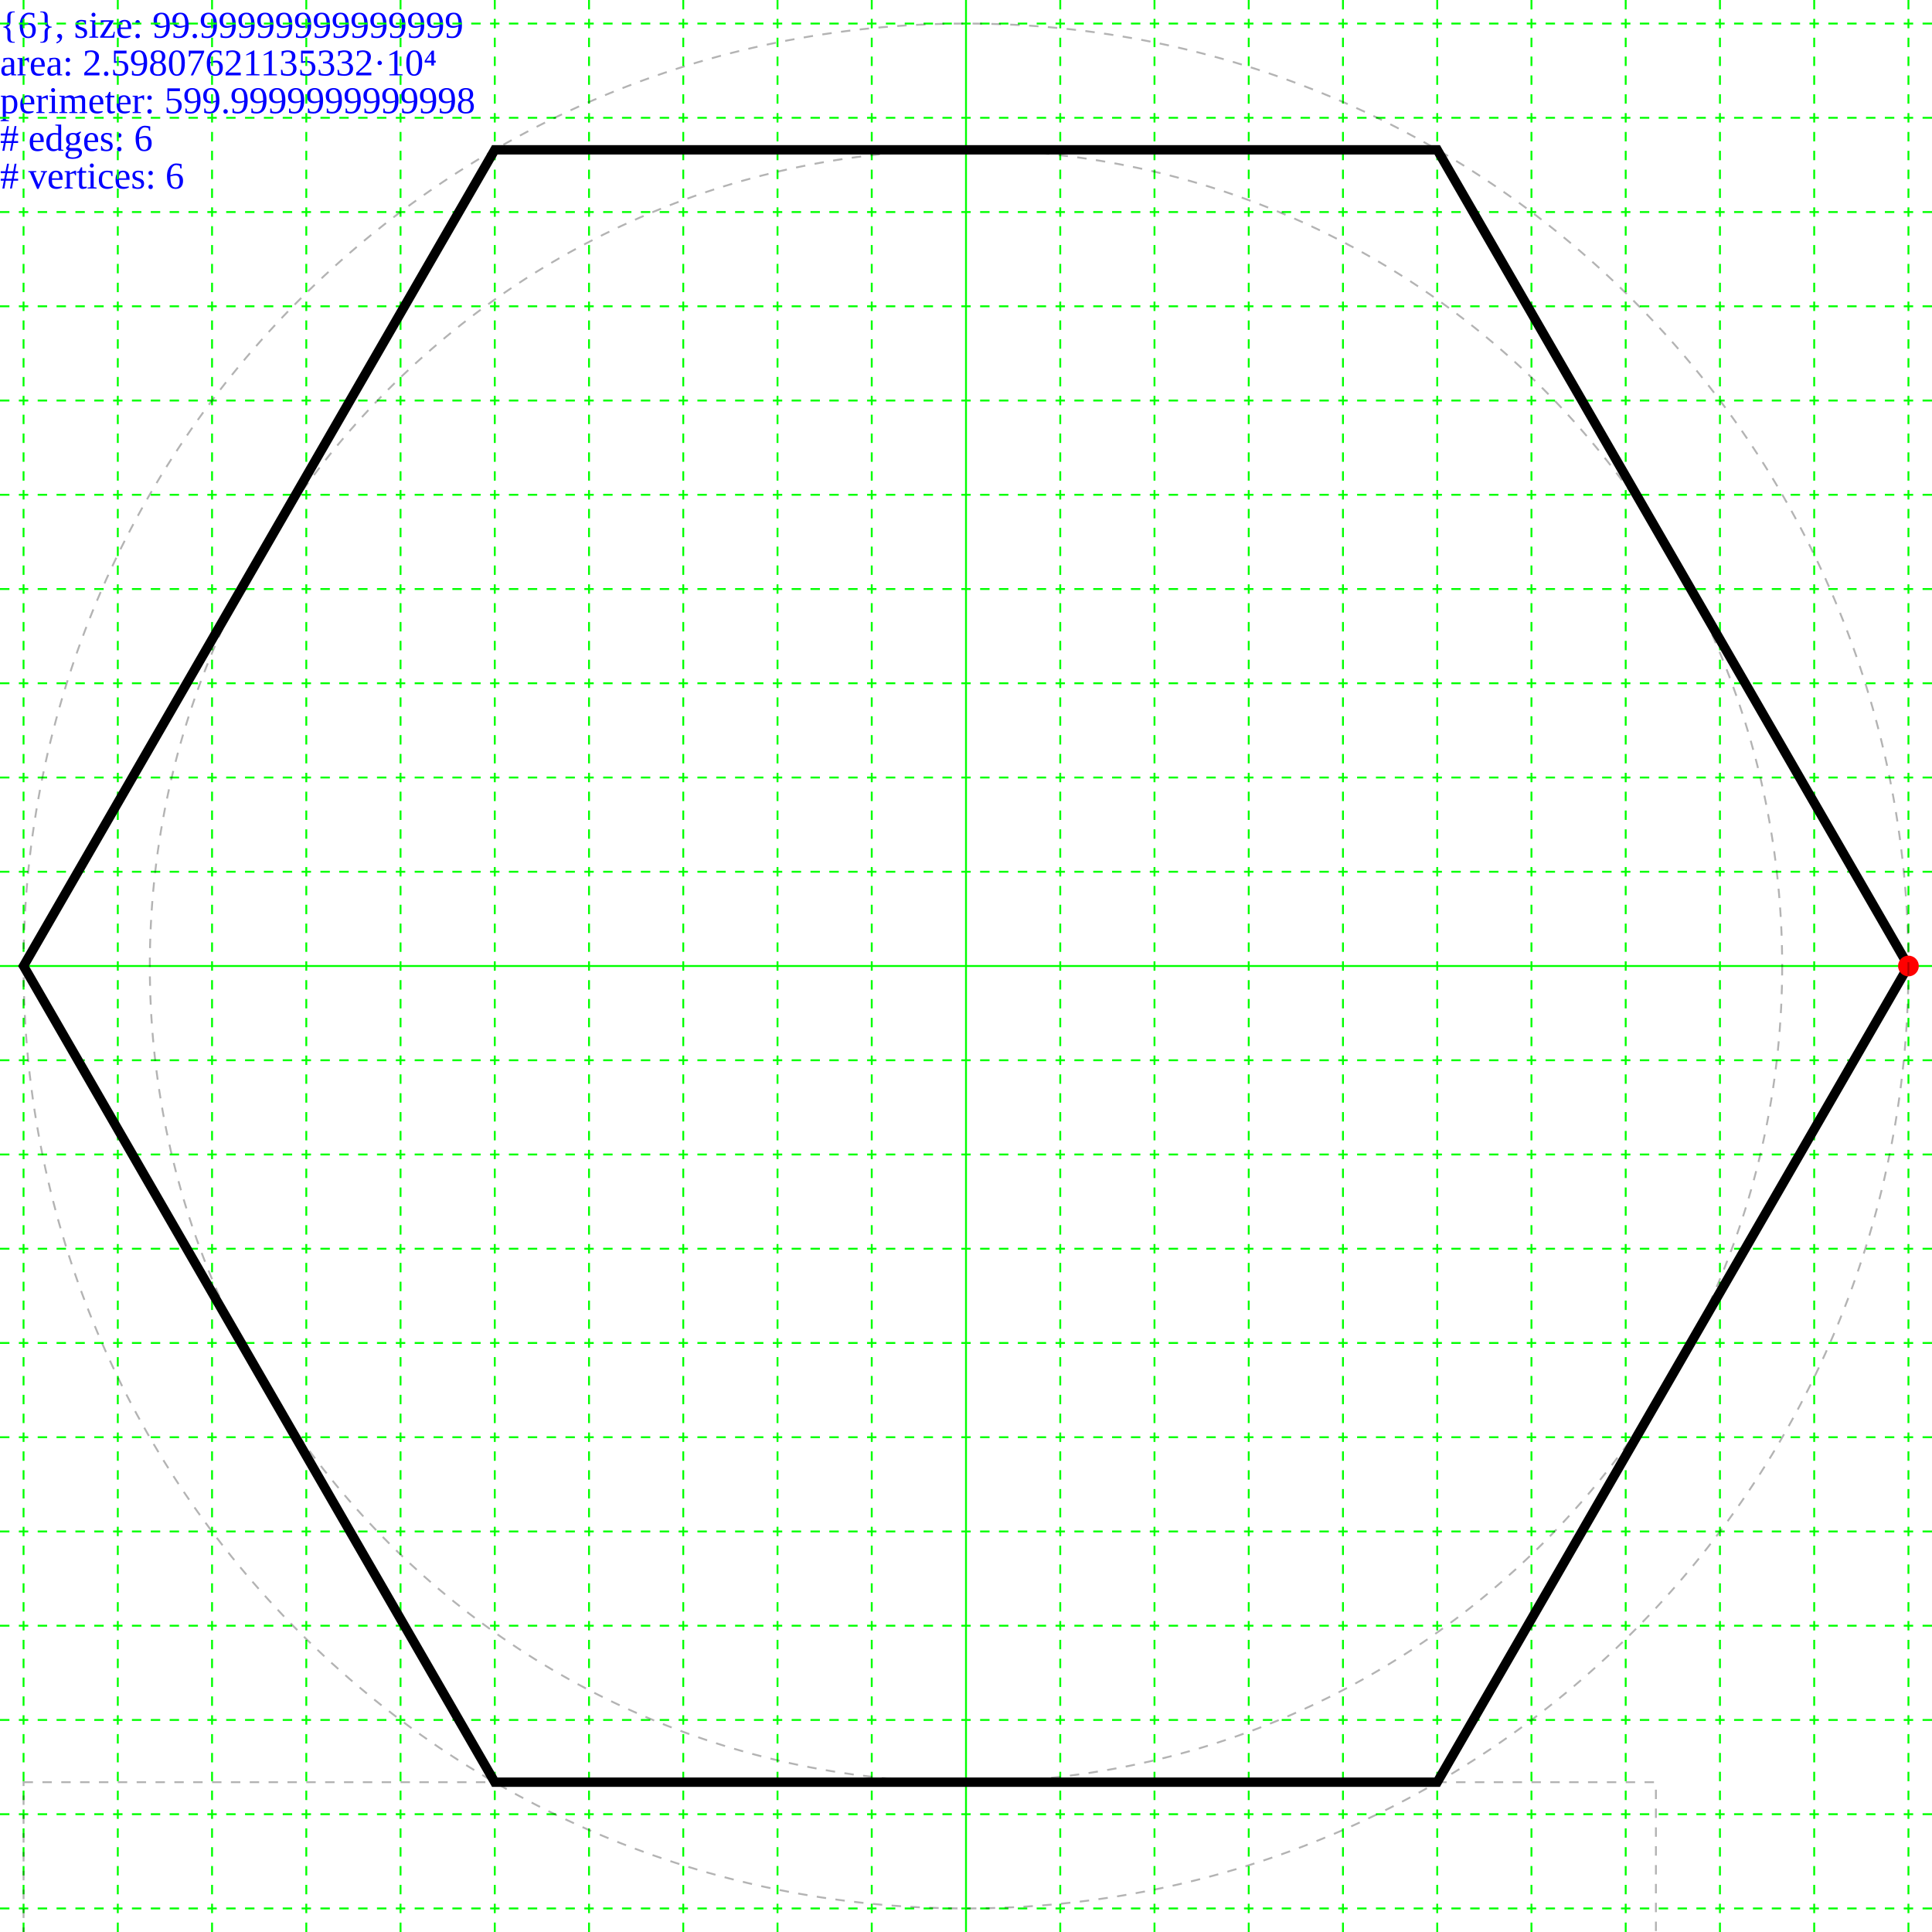
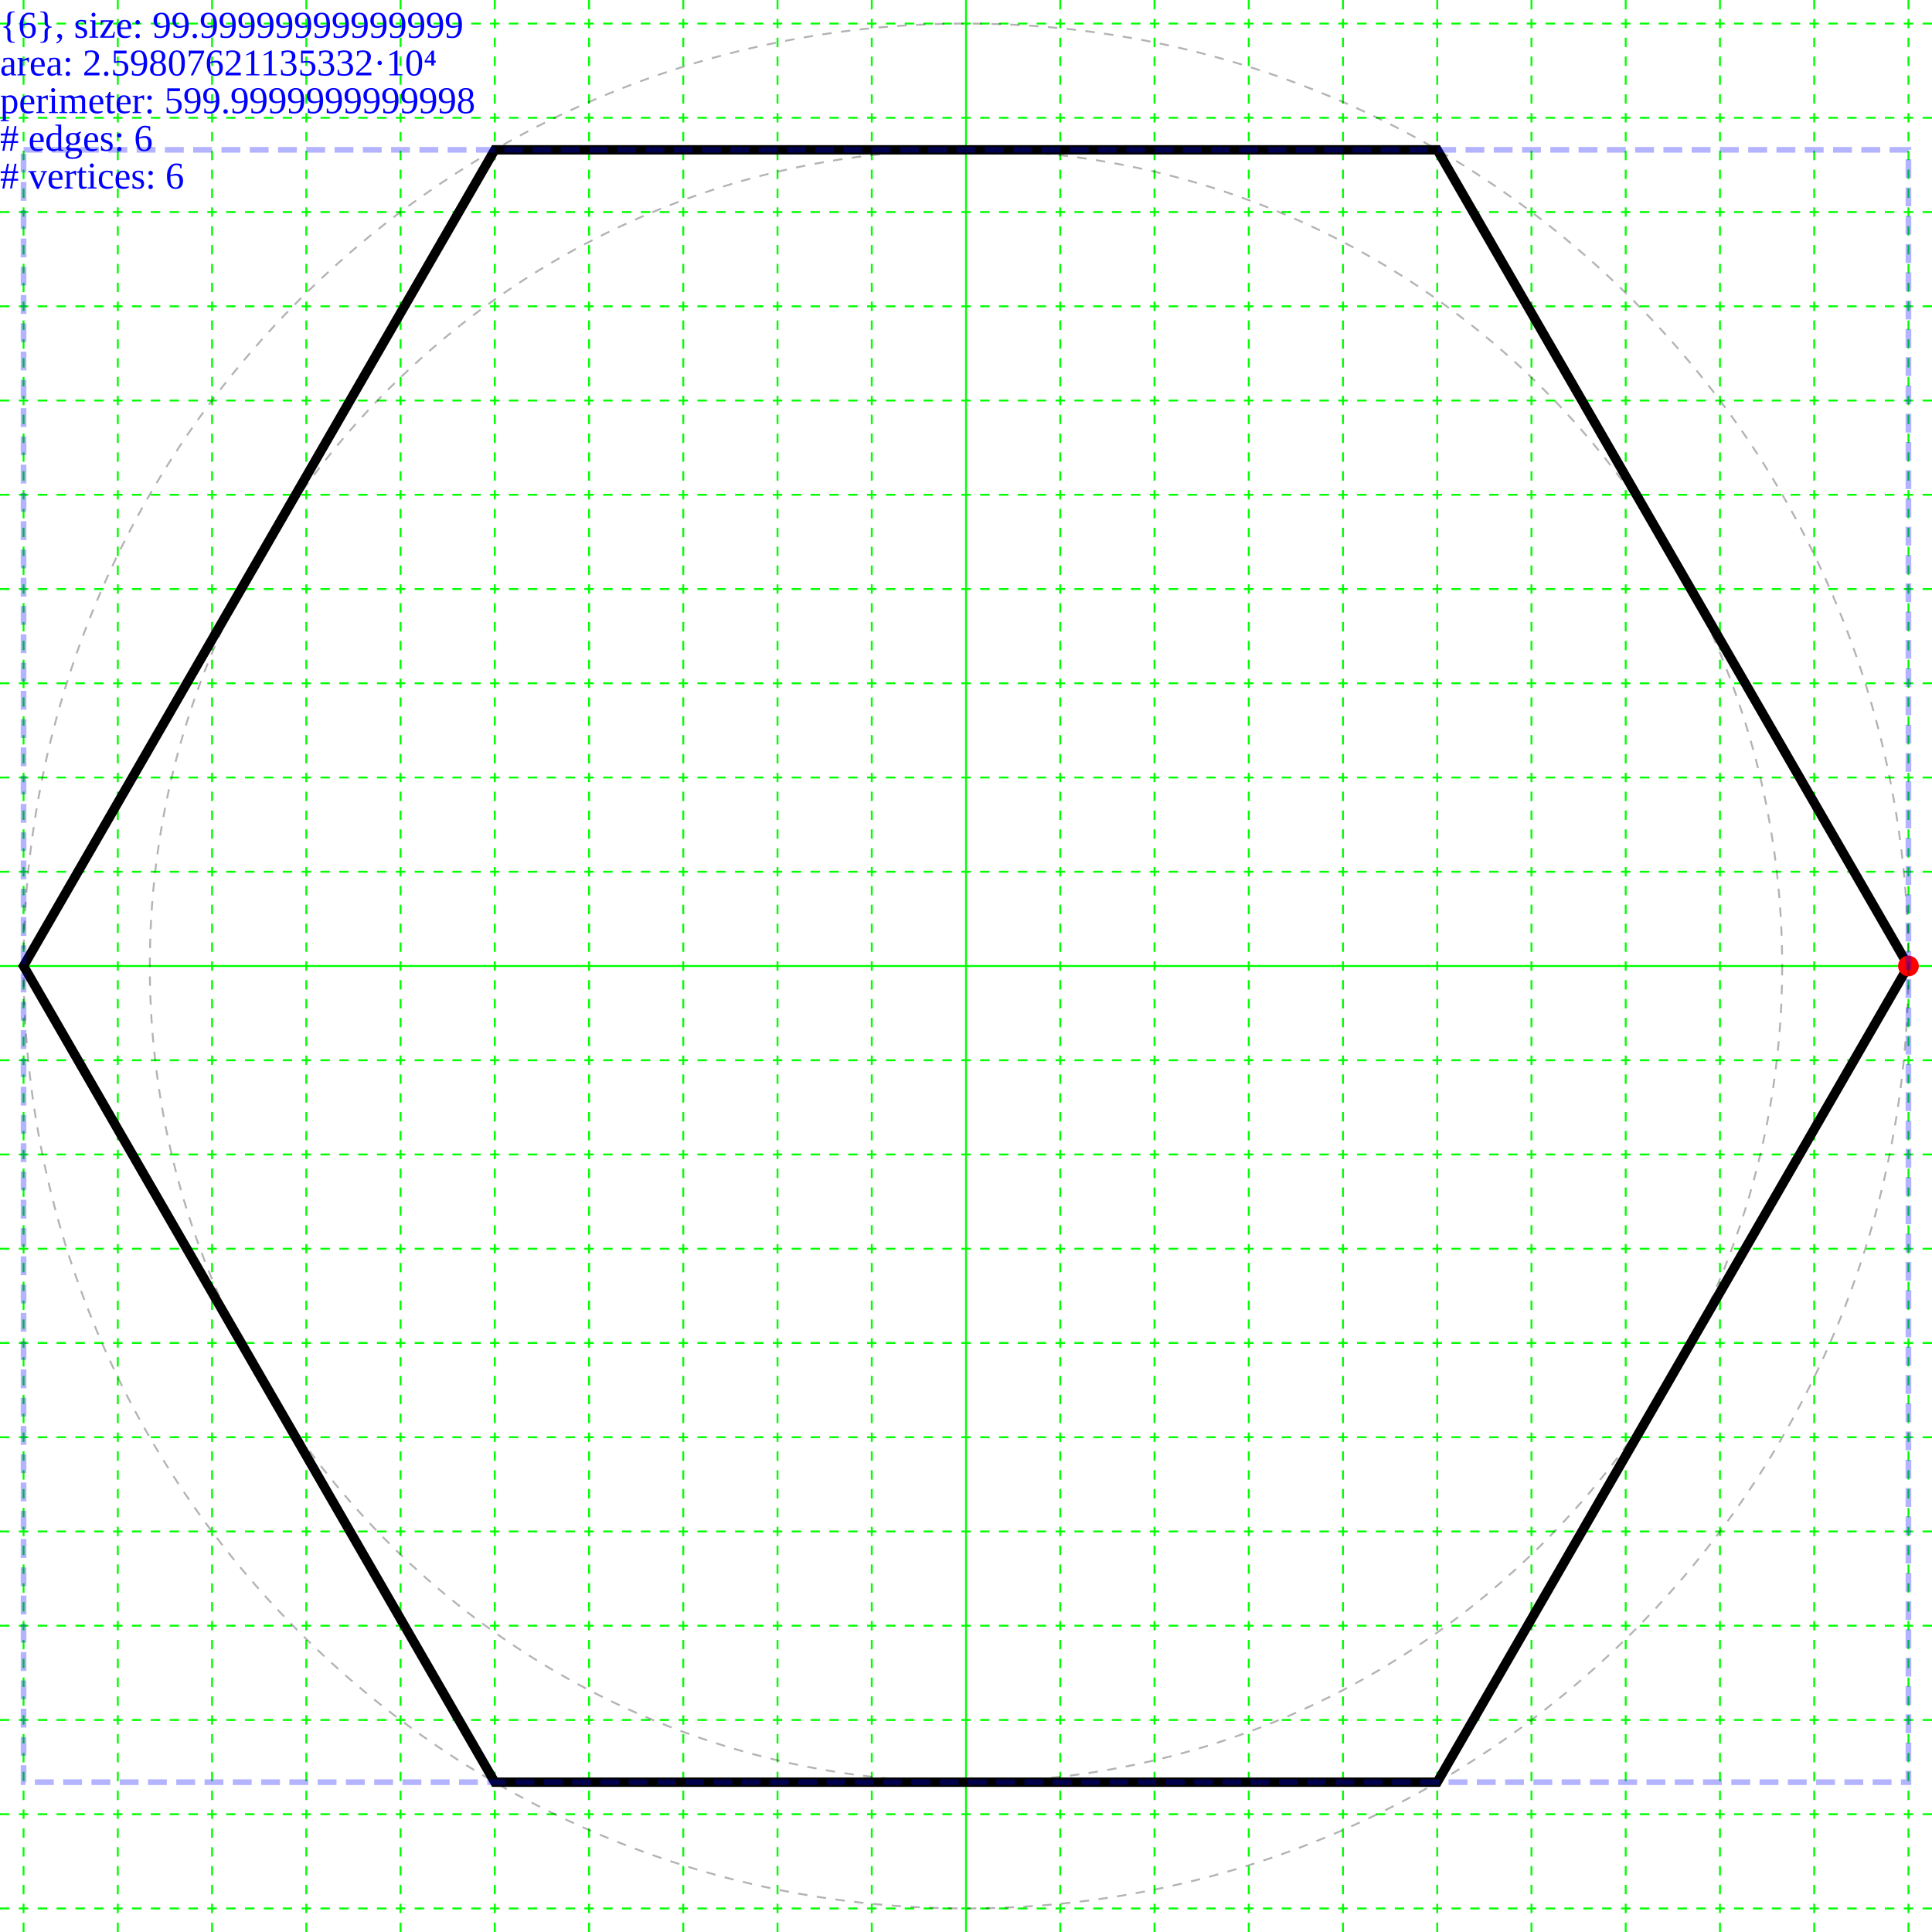
<svg xmlns="http://www.w3.org/2000/svg" height="205.0" width="205.0">
-   <g>
-     <text fill="blue" font-size="4.0" id="info" x="0" y="0">
-       <tspan dy="4.0" x="0">{6}, size: 99.99999999999999</tspan>
-       <tspan dy="4.0" x="0">area: 2.59807621135332·10⁴</tspan>
-       <tspan dy="4.0" x="0">perimeter: 599.9999999999998</tspan>
-       <tspan dy="4.0" x="0"># edges: 6</tspan>
-       <tspan dy="4.0" x="0"># vertices: 6</tspan>
-     </text>
-   </g>
  <g transform="translate(102.5,102.5)">
    <g id="grid">
      <line stroke="#00ff00" stroke-width="0.2" x1="0" x2="0" y1="-102.5" y2="102.5" />
      <line stroke="#00ff00" stroke-dasharray="1,1" stroke-width="0.2" x1="10.0" x2="10.0" y1="-102.5" y2="102.5" />
      <line stroke="#00ff00" stroke-dasharray="1,1" stroke-width="0.2" x1="-10.0" x2="-10.0" y1="-102.5" y2="102.5" />
      <line stroke="#00ff00" stroke-dasharray="1,1" stroke-width="0.2" x1="20.0" x2="20.0" y1="-102.5" y2="102.5" />
      <line stroke="#00ff00" stroke-dasharray="1,1" stroke-width="0.2" x1="-20.0" x2="-20.0" y1="-102.5" y2="102.5" />
      <line stroke="#00ff00" stroke-dasharray="1,1" stroke-width="0.2" x1="30.0" x2="30.0" y1="-102.5" y2="102.5" />
      <line stroke="#00ff00" stroke-dasharray="1,1" stroke-width="0.2" x1="-30.0" x2="-30.0" y1="-102.5" y2="102.5" />
      <line stroke="#00ff00" stroke-dasharray="1,1" stroke-width="0.2" x1="40.0" x2="40.0" y1="-102.5" y2="102.5" />
      <line stroke="#00ff00" stroke-dasharray="1,1" stroke-width="0.2" x1="-40.0" x2="-40.0" y1="-102.5" y2="102.5" />
      <line stroke="#00ff00" stroke-dasharray="1,1" stroke-width="0.2" x1="50.0" x2="50.0" y1="-102.5" y2="102.5" />
      <line stroke="#00ff00" stroke-dasharray="1,1" stroke-width="0.2" x1="-50.0" x2="-50.0" y1="-102.5" y2="102.5" />
      <line stroke="#00ff00" stroke-dasharray="1,1" stroke-width="0.2" x1="60.0" x2="60.0" y1="-102.5" y2="102.5" />
      <line stroke="#00ff00" stroke-dasharray="1,1" stroke-width="0.2" x1="-60.0" x2="-60.0" y1="-102.5" y2="102.5" />
      <line stroke="#00ff00" stroke-dasharray="1,1" stroke-width="0.2" x1="70.0" x2="70.0" y1="-102.5" y2="102.5" />
      <line stroke="#00ff00" stroke-dasharray="1,1" stroke-width="0.2" x1="-70.0" x2="-70.0" y1="-102.5" y2="102.5" />
      <line stroke="#00ff00" stroke-dasharray="1,1" stroke-width="0.2" x1="80.0" x2="80.0" y1="-102.5" y2="102.5" />
      <line stroke="#00ff00" stroke-dasharray="1,1" stroke-width="0.2" x1="-80.0" x2="-80.0" y1="-102.5" y2="102.5" />
      <line stroke="#00ff00" stroke-dasharray="1,1" stroke-width="0.2" x1="90.0" x2="90.0" y1="-102.5" y2="102.5" />
      <line stroke="#00ff00" stroke-dasharray="1,1" stroke-width="0.2" x1="-90.0" x2="-90.0" y1="-102.5" y2="102.5" />
      <line stroke="#00ff00" stroke-dasharray="1,1" stroke-width="0.2" x1="100.0" x2="100.0" y1="-102.5" y2="102.5" />
      <line stroke="#00ff00" stroke-dasharray="1,1" stroke-width="0.2" x1="-100.0" x2="-100.0" y1="-102.5" y2="102.5" />
      <line stroke="#00ff00" stroke-dasharray="1,1" stroke-width="0.2" x1="110.0" x2="110.0" y1="-102.5" y2="102.5" />
      <line stroke="#00ff00" stroke-dasharray="1,1" stroke-width="0.2" x1="-110.0" x2="-110.0" y1="-102.5" y2="102.5" />
      <line stroke="#00ff00" stroke-width="0.2" x1="-102.5" x2="102.5" y1="0" y2="0" />
      <line stroke="#00ff00" stroke-dasharray="1,1" stroke-width="0.2" x1="-102.5" x2="102.5" y1="10.0" y2="10.0" />
      <line stroke="#00ff00" stroke-dasharray="1,1" stroke-width="0.2" x1="-102.5" x2="102.5" y1="-10.0" y2="-10.0" />
      <line stroke="#00ff00" stroke-dasharray="1,1" stroke-width="0.2" x1="-102.5" x2="102.5" y1="20.0" y2="20.0" />
      <line stroke="#00ff00" stroke-dasharray="1,1" stroke-width="0.2" x1="-102.5" x2="102.5" y1="-20.0" y2="-20.0" />
      <line stroke="#00ff00" stroke-dasharray="1,1" stroke-width="0.2" x1="-102.5" x2="102.5" y1="30.0" y2="30.0" />
      <line stroke="#00ff00" stroke-dasharray="1,1" stroke-width="0.2" x1="-102.5" x2="102.5" y1="-30.0" y2="-30.0" />
      <line stroke="#00ff00" stroke-dasharray="1,1" stroke-width="0.2" x1="-102.5" x2="102.5" y1="40.0" y2="40.0" />
      <line stroke="#00ff00" stroke-dasharray="1,1" stroke-width="0.2" x1="-102.5" x2="102.5" y1="-40.0" y2="-40.0" />
      <line stroke="#00ff00" stroke-dasharray="1,1" stroke-width="0.2" x1="-102.5" x2="102.5" y1="50.0" y2="50.0" />
      <line stroke="#00ff00" stroke-dasharray="1,1" stroke-width="0.2" x1="-102.5" x2="102.5" y1="-50.0" y2="-50.0" />
      <line stroke="#00ff00" stroke-dasharray="1,1" stroke-width="0.2" x1="-102.5" x2="102.5" y1="60.0" y2="60.0" />
      <line stroke="#00ff00" stroke-dasharray="1,1" stroke-width="0.2" x1="-102.5" x2="102.5" y1="-60.0" y2="-60.0" />
      <line stroke="#00ff00" stroke-dasharray="1,1" stroke-width="0.2" x1="-102.5" x2="102.5" y1="70.0" y2="70.0" />
      <line stroke="#00ff00" stroke-dasharray="1,1" stroke-width="0.2" x1="-102.5" x2="102.5" y1="-70.0" y2="-70.0" />
      <line stroke="#00ff00" stroke-dasharray="1,1" stroke-width="0.2" x1="-102.5" x2="102.5" y1="80.0" y2="80.0" />
      <line stroke="#00ff00" stroke-dasharray="1,1" stroke-width="0.2" x1="-102.5" x2="102.5" y1="-80.0" y2="-80.0" />
      <line stroke="#00ff00" stroke-dasharray="1,1" stroke-width="0.2" x1="-102.5" x2="102.5" y1="90.0" y2="90.0" />
      <line stroke="#00ff00" stroke-dasharray="1,1" stroke-width="0.2" x1="-102.5" x2="102.5" y1="-90.0" y2="-90.0" />
      <line stroke="#00ff00" stroke-dasharray="1,1" stroke-width="0.2" x1="-102.5" x2="102.5" y1="100.0" y2="100.0" />
      <line stroke="#00ff00" stroke-dasharray="1,1" stroke-width="0.2" x1="-102.5" x2="102.5" y1="-100.0" y2="-100.0" />
      <line stroke="#00ff00" stroke-dasharray="1,1" stroke-width="0.2" x1="-102.5" x2="102.5" y1="110.0" y2="110.0" />
      <line stroke="#00ff00" stroke-dasharray="1,1" stroke-width="0.2" x1="-102.5" x2="102.5" y1="-110.0" y2="-110.0" />
      <line stroke="#00ff00" stroke-dasharray="1,1" stroke-width="0.2" x1="-102.5" x2="102.5" y1="120.0" y2="120.0" />
      <line stroke="#00ff00" stroke-dasharray="1,1" stroke-width="0.2" x1="-102.5" x2="102.5" y1="-120.0" y2="-120.0" />
      <line stroke="#00ff00" stroke-dasharray="1,1" stroke-width="0.2" x1="-102.5" x2="102.5" y1="130.0" y2="130.0" />
      <line stroke="#00ff00" stroke-dasharray="1,1" stroke-width="0.2" x1="-102.5" x2="102.5" y1="-130.0" y2="-130.0" />
      <line stroke="#00ff00" stroke-dasharray="1,1" stroke-width="0.2" x1="-102.5" x2="102.5" y1="140.0" y2="140.0" />
      <line stroke="#00ff00" stroke-dasharray="1,1" stroke-width="0.2" x1="-102.5" x2="102.5" y1="-140.0" y2="-140.0" />
      <line stroke="#00ff00" stroke-dasharray="1,1" stroke-width="0.2" x1="-102.5" x2="102.5" y1="150.0" y2="150.0" />
      <line stroke="#00ff00" stroke-dasharray="1,1" stroke-width="0.2" x1="-102.5" x2="102.5" y1="-150.0" y2="-150.0" />
      <line stroke="#00ff00" stroke-dasharray="1,1" stroke-width="0.2" x1="-102.5" x2="102.5" y1="160.0" y2="160.0" />
      <line stroke="#00ff00" stroke-dasharray="1,1" stroke-width="0.2" x1="-102.5" x2="102.5" y1="-160.0" y2="-160.0" />
      <line stroke="#00ff00" stroke-dasharray="1,1" stroke-width="0.2" x1="-102.5" x2="102.5" y1="170.0" y2="170.0" />
      <line stroke="#00ff00" stroke-dasharray="1,1" stroke-width="0.2" x1="-102.5" x2="102.5" y1="-170.0" y2="-170.0" />
      <line stroke="#00ff00" stroke-dasharray="1,1" stroke-width="0.2" x1="-102.5" x2="102.5" y1="180.0" y2="180.0" />
      <line stroke="#00ff00" stroke-dasharray="1,1" stroke-width="0.2" x1="-102.5" x2="102.5" y1="-180.0" y2="-180.0" />
      <line stroke="#00ff00" stroke-dasharray="1,1" stroke-width="0.2" x1="-102.5" x2="102.5" y1="190.0" y2="190.0" />
      <line stroke="#00ff00" stroke-dasharray="1,1" stroke-width="0.2" x1="-102.5" x2="102.5" y1="-190.0" y2="-190.0" />
      <line stroke="#00ff00" stroke-dasharray="1,1" stroke-width="0.2" x1="-102.5" x2="102.5" y1="200.0" y2="200.0" />
      <line stroke="#00ff00" stroke-dasharray="1,1" stroke-width="0.2" x1="-102.5" x2="102.5" y1="-200.0" y2="-200.0" />
      <line stroke="#00ff00" stroke-dasharray="1,1" stroke-width="0.2" x1="-102.5" x2="102.5" y1="210.0" y2="210.0" />
      <line stroke="#00ff00" stroke-dasharray="1,1" stroke-width="0.2" x1="-102.5" x2="102.5" y1="-210.0" y2="-210.0" />
    </g>
    <g>
      <polygon fill="none" points="100,0.0 50,86.603 -50,86.603 -100,1.2246467991473534E-14 -50,-86.603 50,-86.603" stroke="black" stroke-width="1" />
      <circle cx="100" cy="0.0" fill="#ff0000" r="1.1" />
      <circle fill="none" r="86.603" stroke="black" stroke-dasharray="1,1" stroke-opacity="0.3" stroke-width="0.2" />
      <circle fill="none" r="100" stroke="black" stroke-dasharray="1,1" stroke-opacity="0.3" stroke-width="0.2" />
-       <rect fill="none" height="200" stroke="black" stroke-dasharray="1,1" stroke-opacity="0.3" stroke-width="0.2" width="173.205" x="-100" y="86.603" />
+       <rect fill="none" height="173.205" stroke="blue" stroke-dasharray="2,1" stroke-opacity="0.3" stroke-width="0.6" width="200" x="-100" y="-86.603" />
    </g>
  </g>
+   <g>
+     <text fill="blue" font-size="4.0" id="info" x="0" y="0">
+       <tspan dy="4.0" x="0">{6}, size: 99.99999999999999</tspan>
+       <tspan dy="4.0" x="0">area: 2.59807621135332·10⁴</tspan>
+       <tspan dy="4.0" x="0">perimeter: 599.9999999999998</tspan>
+       <tspan dy="4.0" x="0"># edges: 6</tspan>
+       <tspan dy="4.0" x="0"># vertices: 6</tspan>
+     </text>
+   </g>
</svg>
